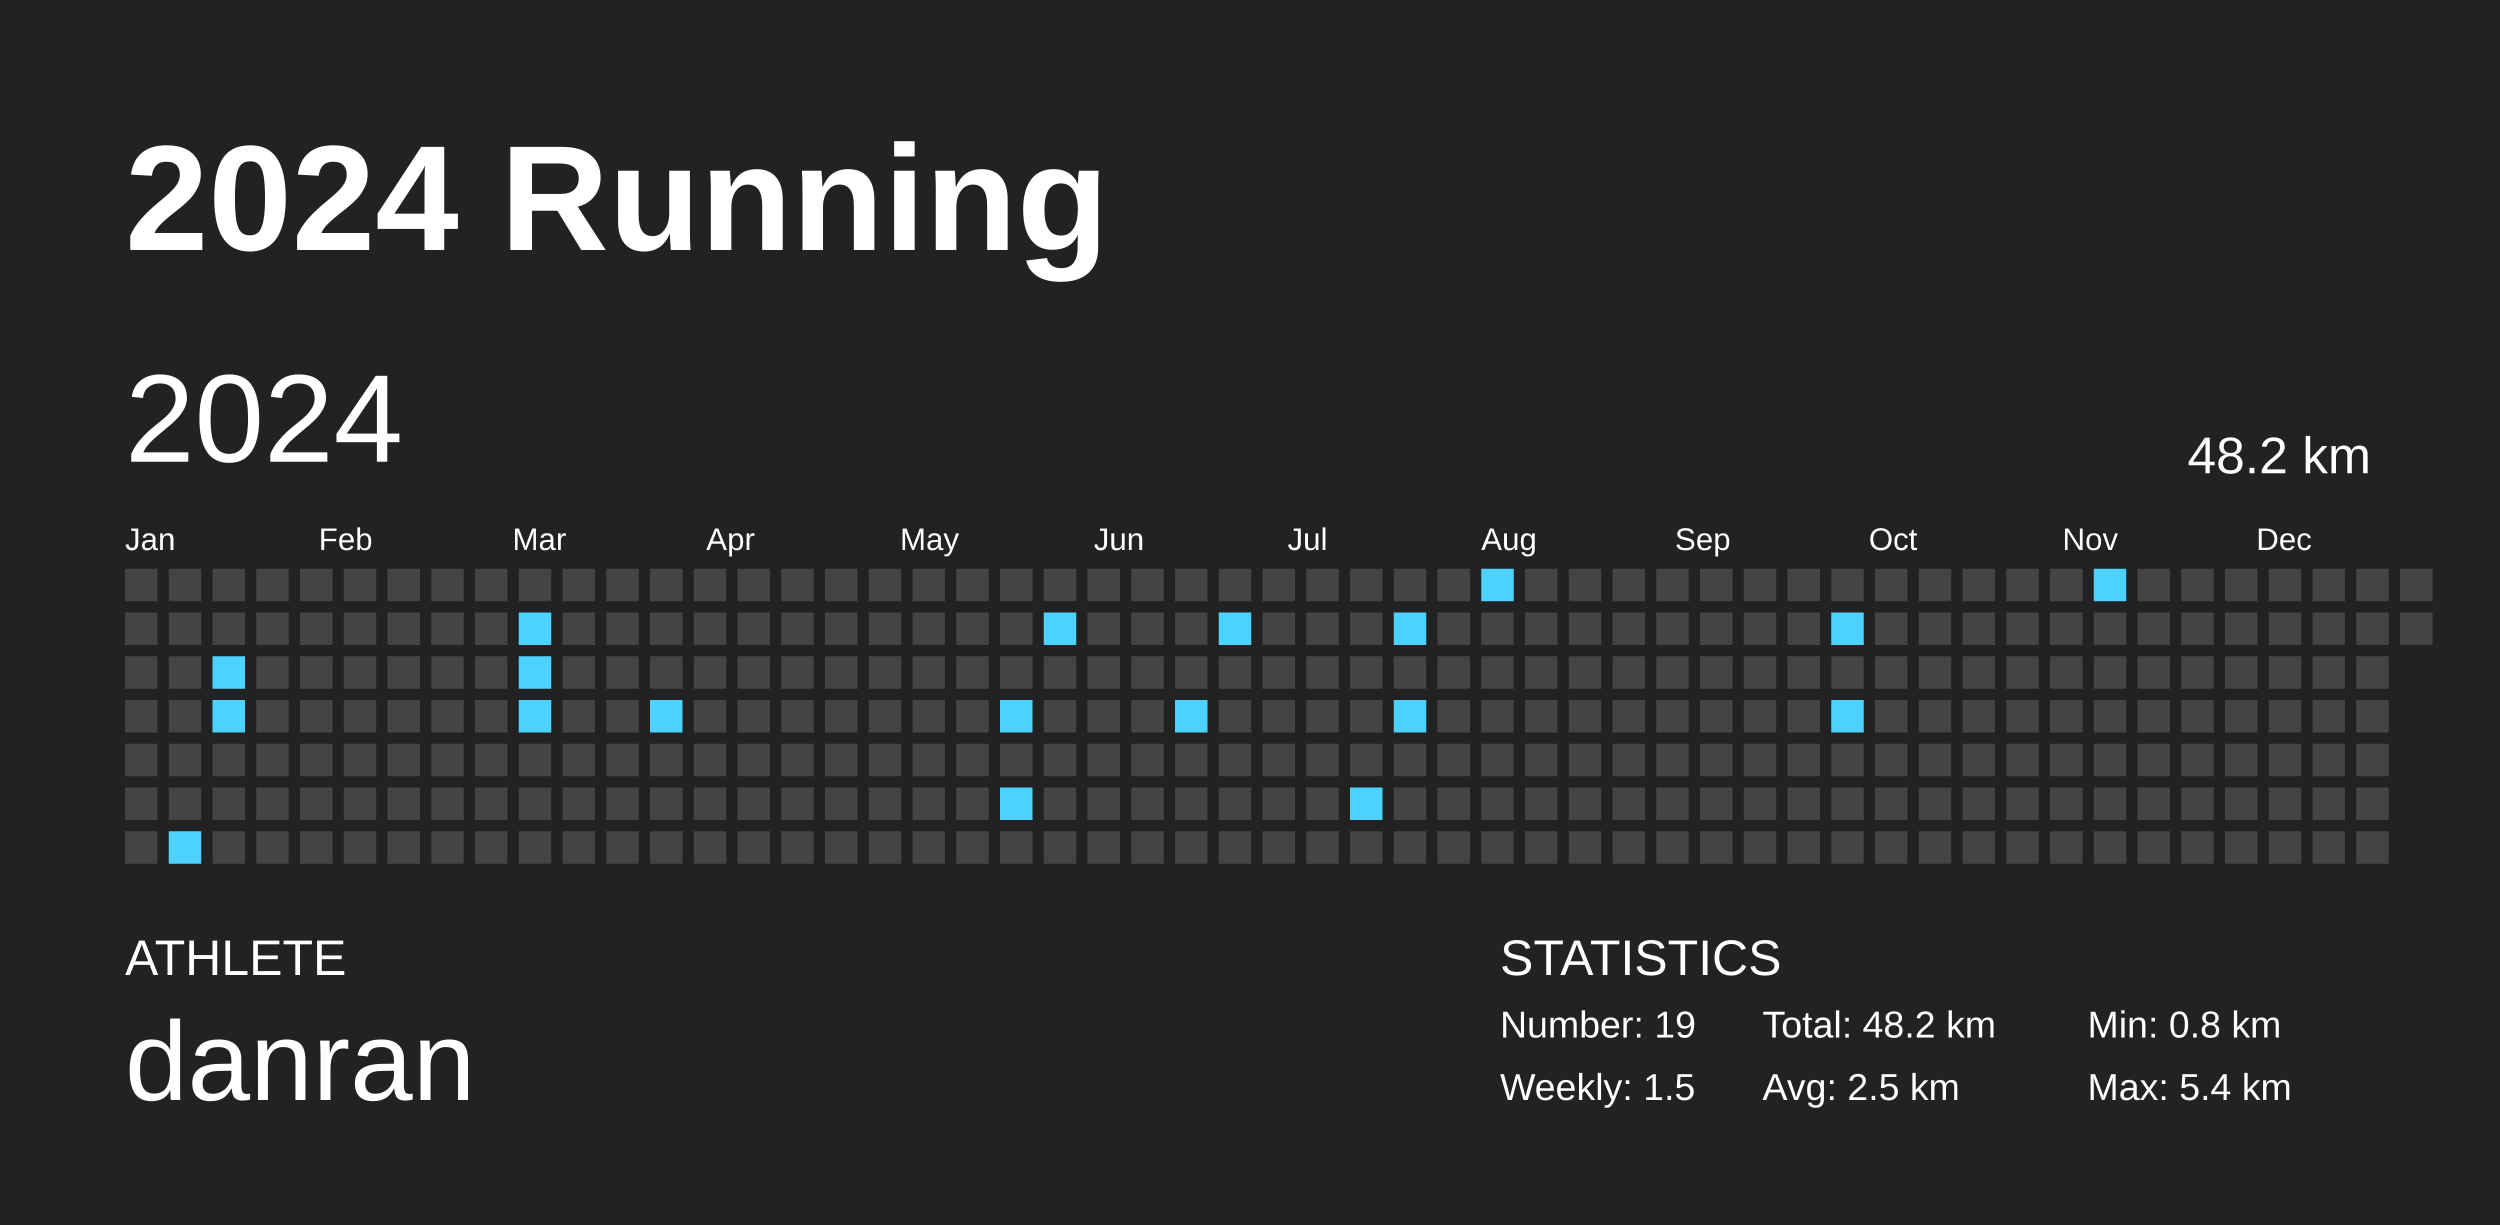
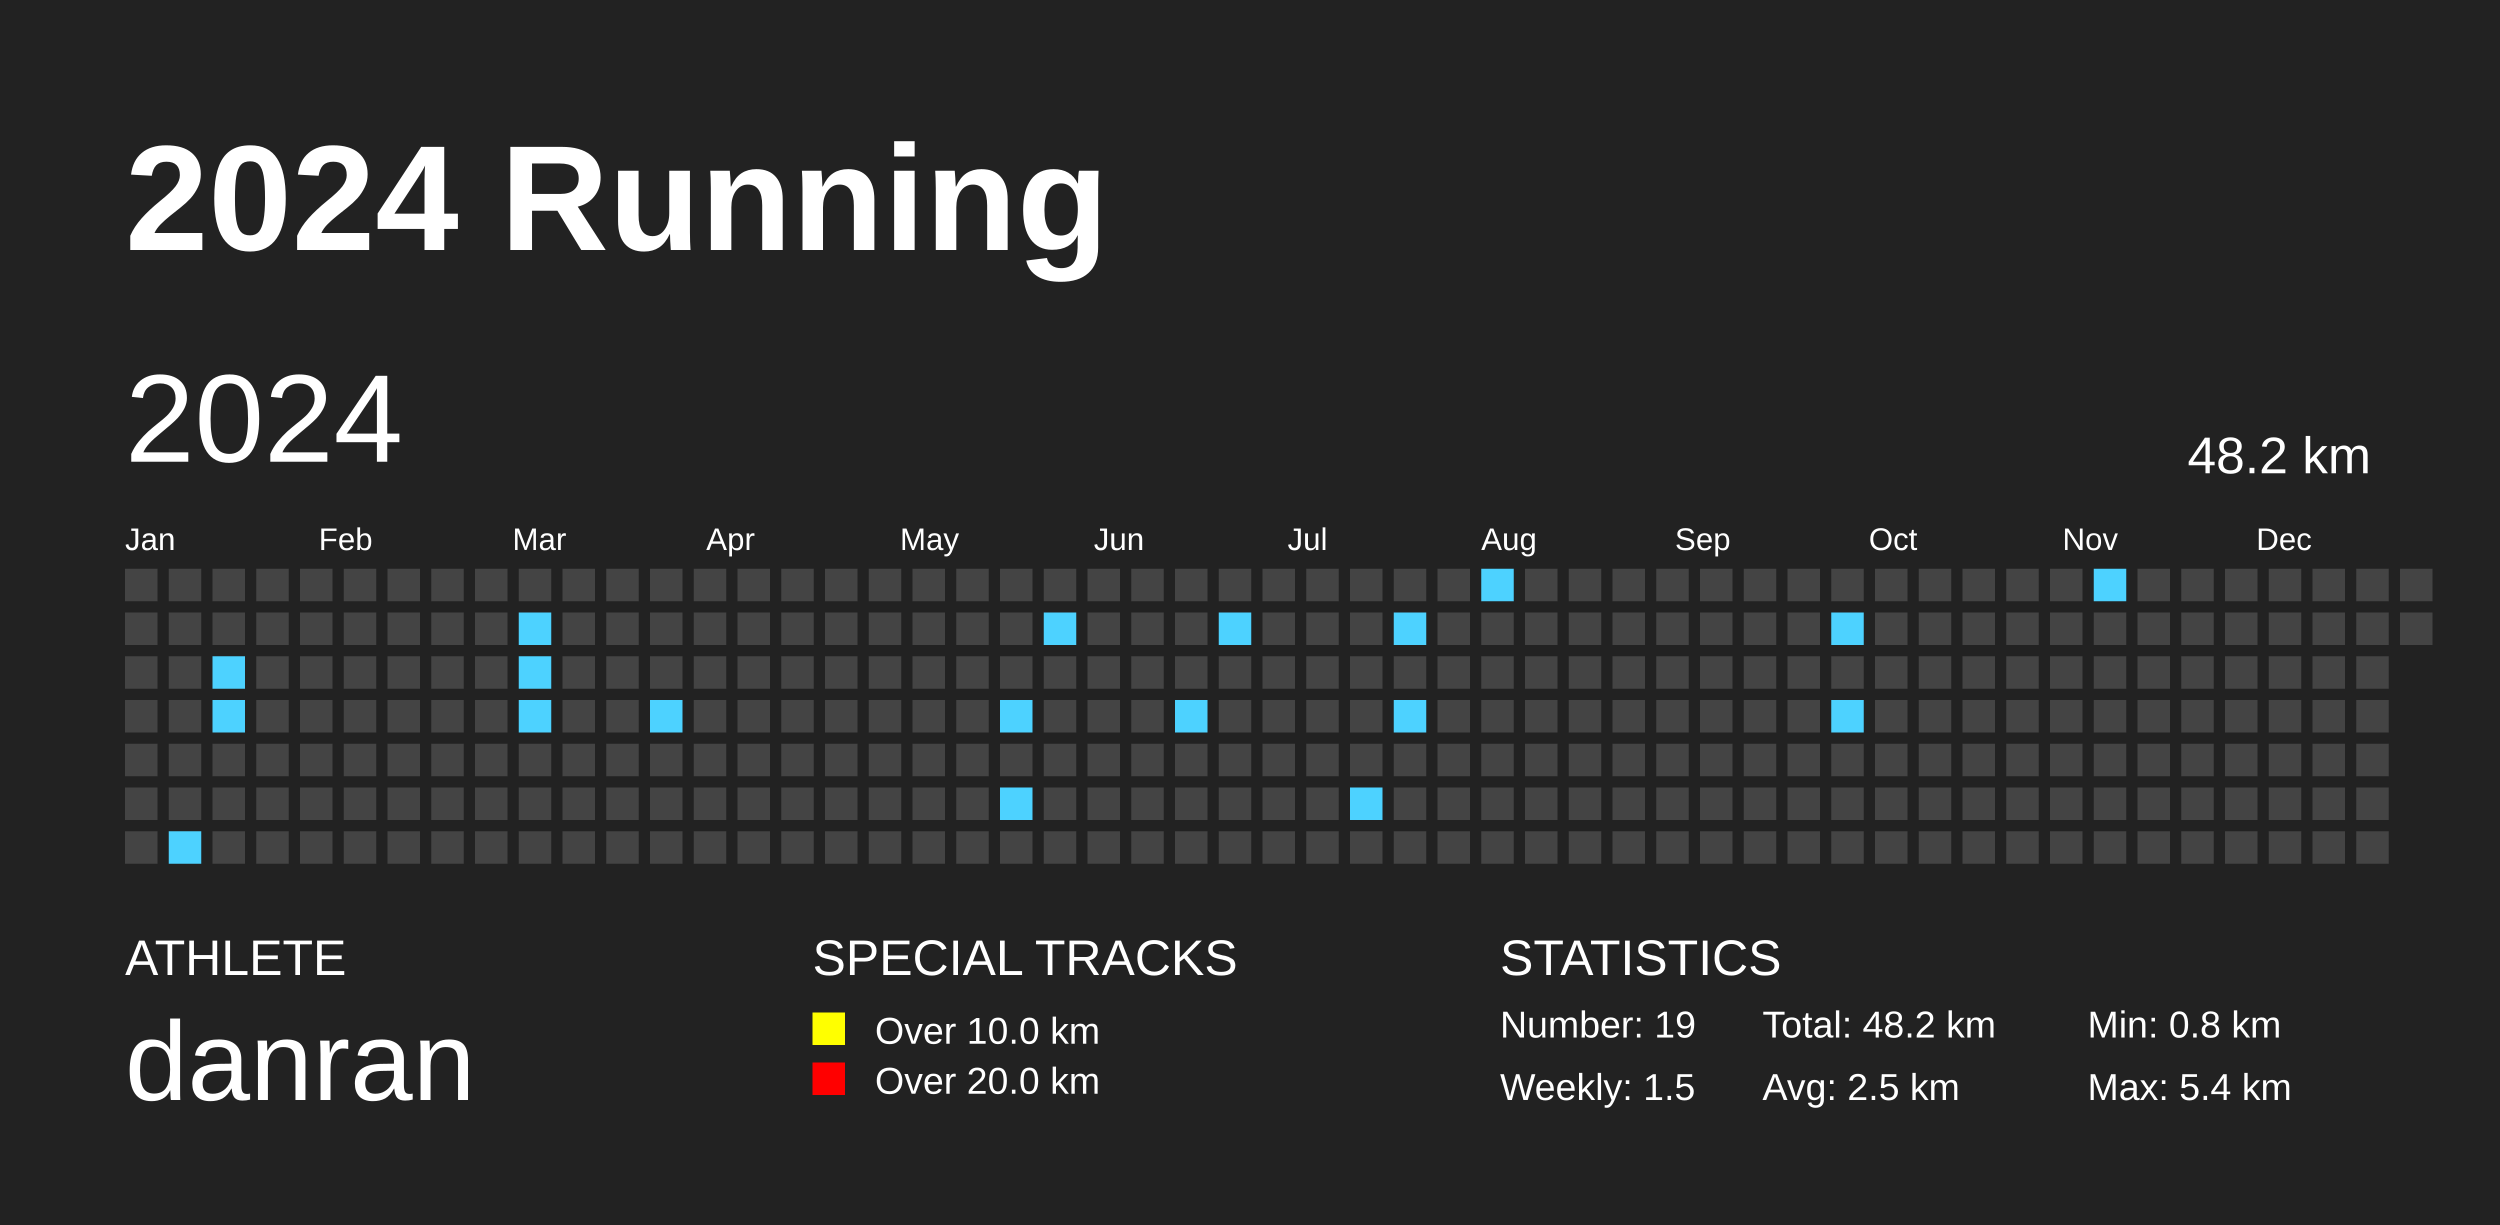
<svg xmlns="http://www.w3.org/2000/svg" baseProfile="full" height="98mm" version="1.1" viewBox="0,0,200,98" width="200mm">
  <defs />
  <rect fill="#222222" height="98" width="200" x="0" y="0" />
  <text fill="#FFFFFF" style="font-size:12px; font-family:Arial; font-weight:bold;" x="10" y="20">2024 Running</text>
  <text fill="#FFFFFF" style="font-size:4px; font-family:Arial" x="10" y="78">ATHLETE</text>
  <text fill="#FFFFFF" style="font-size:9px; font-family:Arial" x="10" y="88">danran</text>
+   <text fill="#FFFFFF" style="font-size:4px; font-family:Arial" x="65" y="78">SPECIAL TRACKS</text>
+   <rect fill="yellow" height="2.6" width="2.6" x="65" y="81" />
+   <text fill="#FFFFFF" style="font-size:3px; font-family:Arial" x="70" y="83.5">Over 10.0 km</text>
+   <rect fill="red" height="2.6" width="2.6" x="65" y="85" />
+   <text fill="#FFFFFF" style="font-size:3px; font-family:Arial" x="70" y="87.5">Over 20.0 km</text>
  <text fill="#FFFFFF" style="font-size:4px; font-family:Arial" x="120" y="78">STATISTICS</text>
  <text fill="#FFFFFF" style="font-size:3px; font-family:Arial" x="120" y="83">Number: 19</text>
  <text fill="#FFFFFF" style="font-size:3px; font-family:Arial" x="120" y="88">Weekly: 1.5</text>
  <text fill="#FFFFFF" style="font-size:3px; font-family:Arial" x="141" y="83">Total: 48.2 km</text>
  <text fill="#FFFFFF" style="font-size:3px; font-family:Arial" x="141" y="88">Avg: 2.5 km</text>
  <text fill="#FFFFFF" style="font-size:3px; font-family:Arial" x="167" y="83">Min: 0.8 km</text>
  <text fill="#FFFFFF" style="font-size:3px; font-family:Arial" x="167" y="88">Max: 5.4 km</text>
  <text dominant-baseline="hanging" fill="#FFFFFF" style="font-size:10.0px; font-family:Arial;" x="10" y="30">2024</text>
  <text dominant-baseline="hanging" fill="#FFFFFF" style="font-size:4.125px; font-family:Arial;" x="175" y="35">48.2 km</text>
  <text fill="#FFFFFF" style="font-size:2.5px; font-family:Arial" x="10.0" y="44">Jan</text>
  <text fill="#FFFFFF" style="font-size:2.5px; font-family:Arial" x="25.5" y="44">Feb</text>
  <text fill="#FFFFFF" style="font-size:2.5px; font-family:Arial" x="41.0" y="44">Mar</text>
  <text fill="#FFFFFF" style="font-size:2.5px; font-family:Arial" x="56.5" y="44">Apr</text>
  <text fill="#FFFFFF" style="font-size:2.5px; font-family:Arial" x="72.0" y="44">May</text>
  <text fill="#FFFFFF" style="font-size:2.5px; font-family:Arial" x="87.5" y="44">Jun</text>
  <text fill="#FFFFFF" style="font-size:2.5px; font-family:Arial" x="103.0" y="44">Jul</text>
  <text fill="#FFFFFF" style="font-size:2.5px; font-family:Arial" x="118.5" y="44">Aug</text>
  <text fill="#FFFFFF" style="font-size:2.5px; font-family:Arial" x="134.0" y="44">Sep</text>
  <text fill="#FFFFFF" style="font-size:2.5px; font-family:Arial" x="149.5" y="44">Oct</text>
  <text fill="#FFFFFF" style="font-size:2.5px; font-family:Arial" x="165.0" y="44">Nov</text>
  <text fill="#FFFFFF" style="font-size:2.5px; font-family:Arial" x="180.5" y="44">Dec</text>
  <rect fill="#444444" height="2.6" width="2.6" x="10.0" y="45.5" />
  <rect fill="#444444" height="2.6" width="2.6" x="10.0" y="49.0" />
  <rect fill="#444444" height="2.6" width="2.6" x="10.0" y="52.5" />
  <rect fill="#444444" height="2.6" width="2.6" x="10.0" y="56.0" />
  <rect fill="#444444" height="2.6" width="2.6" x="10.0" y="59.5" />
  <rect fill="#444444" height="2.6" width="2.6" x="10.0" y="63.0" />
  <rect fill="#444444" height="2.6" width="2.6" x="10.0" y="66.5" />
  <rect fill="#444444" height="2.6" width="2.6" x="13.5" y="45.5" />
  <rect fill="#444444" height="2.6" width="2.6" x="13.5" y="49.0" />
  <rect fill="#444444" height="2.6" width="2.6" x="13.5" y="52.5" />
  <rect fill="#444444" height="2.6" width="2.6" x="13.5" y="56.0" />
  <rect fill="#444444" height="2.6" width="2.6" x="13.5" y="59.5" />
  <rect fill="#444444" height="2.6" width="2.6" x="13.5" y="63.0" />
-   <rect fill="#4dd2ff" height="2.6" width="2.6" x="13.5" y="66.5" />
+   <rect fill="#4DD2FF" height="2.6" width="2.6" x="13.5" y="66.5" />
  <rect fill="#444444" height="2.6" width="2.6" x="17.0" y="45.5" />
  <rect fill="#444444" height="2.6" width="2.6" x="17.0" y="49.0" />
-   <rect fill="#4dd2ff" height="2.6" width="2.6" x="17.0" y="52.5" />
-   <rect fill="#4dd2ff" height="2.6" width="2.6" x="17.0" y="56.0" />
+   <rect fill="#4DD2FF" height="2.6" width="2.6" x="17.0" y="52.5" />
+   <rect fill="#4DD2FF" height="2.6" width="2.6" x="17.0" y="56.0" />
  <rect fill="#444444" height="2.6" width="2.6" x="17.0" y="59.5" />
  <rect fill="#444444" height="2.6" width="2.6" x="17.0" y="63.0" />
  <rect fill="#444444" height="2.6" width="2.6" x="17.0" y="66.5" />
  <rect fill="#444444" height="2.6" width="2.6" x="20.5" y="45.5" />
  <rect fill="#444444" height="2.6" width="2.6" x="20.5" y="49.0" />
  <rect fill="#444444" height="2.6" width="2.6" x="20.5" y="52.5" />
  <rect fill="#444444" height="2.6" width="2.6" x="20.5" y="56.0" />
  <rect fill="#444444" height="2.6" width="2.6" x="20.5" y="59.5" />
  <rect fill="#444444" height="2.6" width="2.6" x="20.5" y="63.0" />
  <rect fill="#444444" height="2.6" width="2.6" x="20.5" y="66.5" />
  <rect fill="#444444" height="2.6" width="2.6" x="24.0" y="45.5" />
  <rect fill="#444444" height="2.6" width="2.6" x="24.0" y="49.0" />
  <rect fill="#444444" height="2.6" width="2.6" x="24.0" y="52.5" />
  <rect fill="#444444" height="2.6" width="2.6" x="24.0" y="56.0" />
  <rect fill="#444444" height="2.6" width="2.6" x="24.0" y="59.5" />
  <rect fill="#444444" height="2.6" width="2.6" x="24.0" y="63.0" />
  <rect fill="#444444" height="2.6" width="2.6" x="24.0" y="66.5" />
  <rect fill="#444444" height="2.6" width="2.6" x="27.5" y="45.5" />
  <rect fill="#444444" height="2.6" width="2.6" x="27.5" y="49.0" />
  <rect fill="#444444" height="2.6" width="2.6" x="27.5" y="52.5" />
  <rect fill="#444444" height="2.6" width="2.6" x="27.5" y="56.0" />
  <rect fill="#444444" height="2.6" width="2.6" x="27.5" y="59.5" />
  <rect fill="#444444" height="2.6" width="2.6" x="27.5" y="63.0" />
  <rect fill="#444444" height="2.6" width="2.6" x="27.5" y="66.5" />
  <rect fill="#444444" height="2.6" width="2.6" x="31.0" y="45.5" />
  <rect fill="#444444" height="2.6" width="2.6" x="31.0" y="49.0" />
  <rect fill="#444444" height="2.6" width="2.6" x="31.0" y="52.5" />
  <rect fill="#444444" height="2.6" width="2.6" x="31.0" y="56.0" />
  <rect fill="#444444" height="2.6" width="2.6" x="31.0" y="59.5" />
  <rect fill="#444444" height="2.6" width="2.6" x="31.0" y="63.0" />
  <rect fill="#444444" height="2.6" width="2.6" x="31.0" y="66.5" />
  <rect fill="#444444" height="2.6" width="2.6" x="34.5" y="45.5" />
  <rect fill="#444444" height="2.6" width="2.6" x="34.5" y="49.0" />
  <rect fill="#444444" height="2.6" width="2.6" x="34.5" y="52.5" />
  <rect fill="#444444" height="2.6" width="2.6" x="34.5" y="56.0" />
  <rect fill="#444444" height="2.6" width="2.6" x="34.5" y="59.5" />
  <rect fill="#444444" height="2.6" width="2.6" x="34.5" y="63.0" />
  <rect fill="#444444" height="2.6" width="2.6" x="34.5" y="66.5" />
  <rect fill="#444444" height="2.6" width="2.6" x="38.0" y="45.5" />
  <rect fill="#444444" height="2.6" width="2.6" x="38.0" y="49.0" />
  <rect fill="#444444" height="2.6" width="2.6" x="38.0" y="52.5" />
  <rect fill="#444444" height="2.6" width="2.6" x="38.0" y="56.0" />
  <rect fill="#444444" height="2.6" width="2.6" x="38.0" y="59.5" />
  <rect fill="#444444" height="2.6" width="2.6" x="38.0" y="63.0" />
  <rect fill="#444444" height="2.6" width="2.6" x="38.0" y="66.5" />
  <rect fill="#444444" height="2.6" width="2.6" x="41.5" y="45.5" />
-   <rect fill="#4dd2ff" height="2.6" width="2.6" x="41.5" y="49.0" />
-   <rect fill="#4dd2ff" height="2.6" width="2.6" x="41.5" y="52.5" />
-   <rect fill="#4dd2ff" height="2.6" width="2.6" x="41.5" y="56.0" />
+   <rect fill="#4DD2FF" height="2.6" width="2.6" x="41.5" y="49.0" />
+   <rect fill="#4DD2FF" height="2.6" width="2.6" x="41.5" y="52.5" />
+   <rect fill="#4DD2FF" height="2.6" width="2.6" x="41.5" y="56.0" />
  <rect fill="#444444" height="2.6" width="2.6" x="41.5" y="59.5" />
  <rect fill="#444444" height="2.6" width="2.6" x="41.5" y="63.0" />
  <rect fill="#444444" height="2.6" width="2.6" x="41.5" y="66.5" />
  <rect fill="#444444" height="2.6" width="2.6" x="45.0" y="45.5" />
  <rect fill="#444444" height="2.6" width="2.6" x="45.0" y="49.0" />
  <rect fill="#444444" height="2.6" width="2.6" x="45.0" y="52.5" />
  <rect fill="#444444" height="2.6" width="2.6" x="45.0" y="56.0" />
  <rect fill="#444444" height="2.6" width="2.6" x="45.0" y="59.5" />
  <rect fill="#444444" height="2.6" width="2.6" x="45.0" y="63.0" />
  <rect fill="#444444" height="2.6" width="2.6" x="45.0" y="66.5" />
  <rect fill="#444444" height="2.6" width="2.6" x="48.5" y="45.5" />
  <rect fill="#444444" height="2.6" width="2.6" x="48.5" y="49.0" />
  <rect fill="#444444" height="2.6" width="2.6" x="48.5" y="52.5" />
  <rect fill="#444444" height="2.6" width="2.6" x="48.5" y="56.0" />
  <rect fill="#444444" height="2.6" width="2.6" x="48.5" y="59.5" />
  <rect fill="#444444" height="2.6" width="2.6" x="48.5" y="63.0" />
  <rect fill="#444444" height="2.6" width="2.6" x="48.5" y="66.5" />
  <rect fill="#444444" height="2.6" width="2.6" x="52.0" y="45.5" />
  <rect fill="#444444" height="2.6" width="2.6" x="52.0" y="49.0" />
  <rect fill="#444444" height="2.6" width="2.6" x="52.0" y="52.5" />
-   <rect fill="#4dd2ff" height="2.6" width="2.6" x="52.0" y="56.0" />
+   <rect fill="#4DD2FF" height="2.6" width="2.6" x="52.0" y="56.0" />
  <rect fill="#444444" height="2.6" width="2.6" x="52.0" y="59.5" />
  <rect fill="#444444" height="2.6" width="2.6" x="52.0" y="63.0" />
  <rect fill="#444444" height="2.6" width="2.6" x="52.0" y="66.5" />
  <rect fill="#444444" height="2.6" width="2.6" x="55.5" y="45.5" />
  <rect fill="#444444" height="2.6" width="2.6" x="55.5" y="49.0" />
  <rect fill="#444444" height="2.6" width="2.6" x="55.5" y="52.5" />
  <rect fill="#444444" height="2.6" width="2.6" x="55.5" y="56.0" />
  <rect fill="#444444" height="2.6" width="2.6" x="55.5" y="59.5" />
  <rect fill="#444444" height="2.6" width="2.6" x="55.5" y="63.0" />
  <rect fill="#444444" height="2.6" width="2.6" x="55.5" y="66.5" />
  <rect fill="#444444" height="2.6" width="2.6" x="59.0" y="45.5" />
  <rect fill="#444444" height="2.6" width="2.6" x="59.0" y="49.0" />
  <rect fill="#444444" height="2.6" width="2.6" x="59.0" y="52.5" />
  <rect fill="#444444" height="2.6" width="2.6" x="59.0" y="56.0" />
  <rect fill="#444444" height="2.6" width="2.6" x="59.0" y="59.5" />
  <rect fill="#444444" height="2.6" width="2.6" x="59.0" y="63.0" />
  <rect fill="#444444" height="2.6" width="2.6" x="59.0" y="66.5" />
  <rect fill="#444444" height="2.6" width="2.6" x="62.5" y="45.5" />
  <rect fill="#444444" height="2.6" width="2.6" x="62.5" y="49.0" />
  <rect fill="#444444" height="2.6" width="2.6" x="62.5" y="52.5" />
  <rect fill="#444444" height="2.6" width="2.6" x="62.5" y="56.0" />
  <rect fill="#444444" height="2.6" width="2.6" x="62.5" y="59.5" />
  <rect fill="#444444" height="2.6" width="2.6" x="62.5" y="63.0" />
  <rect fill="#444444" height="2.6" width="2.6" x="62.5" y="66.5" />
  <rect fill="#444444" height="2.6" width="2.6" x="66.0" y="45.5" />
  <rect fill="#444444" height="2.6" width="2.6" x="66.0" y="49.0" />
  <rect fill="#444444" height="2.6" width="2.6" x="66.0" y="52.5" />
  <rect fill="#444444" height="2.6" width="2.6" x="66.0" y="56.0" />
  <rect fill="#444444" height="2.6" width="2.6" x="66.0" y="59.5" />
  <rect fill="#444444" height="2.6" width="2.6" x="66.0" y="63.0" />
  <rect fill="#444444" height="2.6" width="2.6" x="66.0" y="66.5" />
  <rect fill="#444444" height="2.6" width="2.6" x="69.5" y="45.5" />
  <rect fill="#444444" height="2.6" width="2.6" x="69.5" y="49.0" />
  <rect fill="#444444" height="2.6" width="2.6" x="69.5" y="52.5" />
  <rect fill="#444444" height="2.6" width="2.6" x="69.5" y="56.0" />
  <rect fill="#444444" height="2.6" width="2.6" x="69.5" y="59.5" />
  <rect fill="#444444" height="2.6" width="2.6" x="69.5" y="63.0" />
  <rect fill="#444444" height="2.6" width="2.6" x="69.5" y="66.5" />
  <rect fill="#444444" height="2.6" width="2.6" x="73.0" y="45.5" />
  <rect fill="#444444" height="2.6" width="2.6" x="73.0" y="49.0" />
  <rect fill="#444444" height="2.6" width="2.6" x="73.0" y="52.5" />
  <rect fill="#444444" height="2.6" width="2.6" x="73.0" y="56.0" />
  <rect fill="#444444" height="2.6" width="2.6" x="73.0" y="59.5" />
  <rect fill="#444444" height="2.6" width="2.6" x="73.0" y="63.0" />
  <rect fill="#444444" height="2.6" width="2.6" x="73.0" y="66.5" />
  <rect fill="#444444" height="2.6" width="2.6" x="76.5" y="45.5" />
  <rect fill="#444444" height="2.6" width="2.6" x="76.5" y="49.0" />
  <rect fill="#444444" height="2.6" width="2.6" x="76.5" y="52.5" />
  <rect fill="#444444" height="2.6" width="2.6" x="76.5" y="56.0" />
  <rect fill="#444444" height="2.6" width="2.6" x="76.5" y="59.5" />
  <rect fill="#444444" height="2.6" width="2.6" x="76.5" y="63.0" />
  <rect fill="#444444" height="2.6" width="2.6" x="76.5" y="66.5" />
  <rect fill="#444444" height="2.6" width="2.6" x="80.0" y="45.5" />
  <rect fill="#444444" height="2.6" width="2.6" x="80.0" y="49.0" />
  <rect fill="#444444" height="2.6" width="2.6" x="80.0" y="52.5" />
-   <rect fill="#4dd2ff" height="2.6" width="2.6" x="80.0" y="56.0" />
+   <rect fill="#4DD2FF" height="2.6" width="2.6" x="80.0" y="56.0" />
  <rect fill="#444444" height="2.6" width="2.6" x="80.0" y="59.5" />
-   <rect fill="#4dd2ff" height="2.6" width="2.6" x="80.0" y="63.0" />
+   <rect fill="#4DD2FF" height="2.6" width="2.6" x="80.0" y="63.0" />
  <rect fill="#444444" height="2.6" width="2.6" x="80.0" y="66.5" />
  <rect fill="#444444" height="2.6" width="2.6" x="83.5" y="45.5" />
-   <rect fill="#4dd2ff" height="2.6" width="2.6" x="83.5" y="49.0" />
+   <rect fill="#4DD2FF" height="2.6" width="2.6" x="83.5" y="49.0" />
  <rect fill="#444444" height="2.6" width="2.6" x="83.5" y="52.5" />
  <rect fill="#444444" height="2.6" width="2.6" x="83.5" y="56.0" />
  <rect fill="#444444" height="2.6" width="2.6" x="83.5" y="59.5" />
  <rect fill="#444444" height="2.6" width="2.6" x="83.5" y="63.0" />
  <rect fill="#444444" height="2.6" width="2.6" x="83.5" y="66.5" />
  <rect fill="#444444" height="2.6" width="2.6" x="87.0" y="45.5" />
  <rect fill="#444444" height="2.6" width="2.6" x="87.0" y="49.0" />
  <rect fill="#444444" height="2.6" width="2.6" x="87.0" y="52.5" />
  <rect fill="#444444" height="2.6" width="2.6" x="87.0" y="56.0" />
  <rect fill="#444444" height="2.6" width="2.6" x="87.0" y="59.5" />
  <rect fill="#444444" height="2.6" width="2.6" x="87.0" y="63.0" />
  <rect fill="#444444" height="2.6" width="2.6" x="87.0" y="66.5" />
  <rect fill="#444444" height="2.6" width="2.6" x="90.5" y="45.5" />
  <rect fill="#444444" height="2.6" width="2.6" x="90.5" y="49.0" />
  <rect fill="#444444" height="2.6" width="2.6" x="90.5" y="52.5" />
  <rect fill="#444444" height="2.6" width="2.6" x="90.5" y="56.0" />
  <rect fill="#444444" height="2.6" width="2.6" x="90.5" y="59.5" />
  <rect fill="#444444" height="2.6" width="2.6" x="90.5" y="63.0" />
  <rect fill="#444444" height="2.6" width="2.6" x="90.5" y="66.5" />
  <rect fill="#444444" height="2.6" width="2.6" x="94.0" y="45.5" />
  <rect fill="#444444" height="2.6" width="2.6" x="94.0" y="49.0" />
  <rect fill="#444444" height="2.6" width="2.6" x="94.0" y="52.5" />
-   <rect fill="#4dd2ff" height="2.6" width="2.6" x="94.0" y="56.0" />
+   <rect fill="#4DD2FF" height="2.6" width="2.6" x="94.0" y="56.0" />
  <rect fill="#444444" height="2.6" width="2.6" x="94.0" y="59.5" />
  <rect fill="#444444" height="2.6" width="2.6" x="94.0" y="63.0" />
  <rect fill="#444444" height="2.6" width="2.6" x="94.0" y="66.5" />
  <rect fill="#444444" height="2.6" width="2.6" x="97.5" y="45.5" />
-   <rect fill="#4dd2ff" height="2.6" width="2.6" x="97.5" y="49.0" />
+   <rect fill="#4DD2FF" height="2.6" width="2.6" x="97.5" y="49.0" />
  <rect fill="#444444" height="2.6" width="2.6" x="97.5" y="52.5" />
  <rect fill="#444444" height="2.6" width="2.6" x="97.5" y="56.0" />
  <rect fill="#444444" height="2.6" width="2.6" x="97.5" y="59.5" />
  <rect fill="#444444" height="2.6" width="2.6" x="97.5" y="63.0" />
  <rect fill="#444444" height="2.6" width="2.6" x="97.5" y="66.5" />
  <rect fill="#444444" height="2.6" width="2.6" x="101.0" y="45.5" />
  <rect fill="#444444" height="2.6" width="2.6" x="101.0" y="49.0" />
  <rect fill="#444444" height="2.6" width="2.6" x="101.0" y="52.5" />
  <rect fill="#444444" height="2.6" width="2.6" x="101.0" y="56.0" />
  <rect fill="#444444" height="2.6" width="2.6" x="101.0" y="59.5" />
  <rect fill="#444444" height="2.6" width="2.6" x="101.0" y="63.0" />
  <rect fill="#444444" height="2.6" width="2.6" x="101.0" y="66.5" />
  <rect fill="#444444" height="2.6" width="2.6" x="104.5" y="45.5" />
  <rect fill="#444444" height="2.6" width="2.6" x="104.5" y="49.0" />
  <rect fill="#444444" height="2.6" width="2.6" x="104.5" y="52.5" />
  <rect fill="#444444" height="2.6" width="2.6" x="104.5" y="56.0" />
  <rect fill="#444444" height="2.6" width="2.6" x="104.5" y="59.5" />
  <rect fill="#444444" height="2.6" width="2.6" x="104.5" y="63.0" />
  <rect fill="#444444" height="2.6" width="2.6" x="104.5" y="66.5" />
  <rect fill="#444444" height="2.6" width="2.6" x="108.0" y="45.5" />
  <rect fill="#444444" height="2.6" width="2.6" x="108.0" y="49.0" />
  <rect fill="#444444" height="2.6" width="2.6" x="108.0" y="52.5" />
  <rect fill="#444444" height="2.6" width="2.6" x="108.0" y="56.0" />
  <rect fill="#444444" height="2.6" width="2.6" x="108.0" y="59.5" />
-   <rect fill="#4dd2ff" height="2.6" width="2.6" x="108.0" y="63.0" />
+   <rect fill="#4DD2FF" height="2.6" width="2.6" x="108.0" y="63.0" />
  <rect fill="#444444" height="2.6" width="2.6" x="108.0" y="66.5" />
  <rect fill="#444444" height="2.6" width="2.6" x="111.5" y="45.5" />
-   <rect fill="#4dd2ff" height="2.6" width="2.6" x="111.5" y="49.0" />
+   <rect fill="#4DD2FF" height="2.6" width="2.6" x="111.5" y="49.0" />
  <rect fill="#444444" height="2.6" width="2.6" x="111.5" y="52.5" />
-   <rect fill="#4dd2ff" height="2.6" width="2.6" x="111.5" y="56.0" />
+   <rect fill="#4DD2FF" height="2.6" width="2.6" x="111.5" y="56.0" />
  <rect fill="#444444" height="2.6" width="2.6" x="111.5" y="59.5" />
  <rect fill="#444444" height="2.6" width="2.6" x="111.5" y="63.0" />
  <rect fill="#444444" height="2.6" width="2.6" x="111.5" y="66.5" />
  <rect fill="#444444" height="2.6" width="2.6" x="115.0" y="45.5" />
  <rect fill="#444444" height="2.6" width="2.6" x="115.0" y="49.0" />
  <rect fill="#444444" height="2.6" width="2.6" x="115.0" y="52.5" />
  <rect fill="#444444" height="2.6" width="2.6" x="115.0" y="56.0" />
  <rect fill="#444444" height="2.6" width="2.6" x="115.0" y="59.5" />
  <rect fill="#444444" height="2.6" width="2.6" x="115.0" y="63.0" />
  <rect fill="#444444" height="2.6" width="2.6" x="115.0" y="66.5" />
-   <rect fill="#4dd2ff" height="2.6" width="2.6" x="118.5" y="45.5" />
+   <rect fill="#4DD2FF" height="2.6" width="2.6" x="118.5" y="45.5" />
  <rect fill="#444444" height="2.6" width="2.6" x="118.5" y="49.0" />
  <rect fill="#444444" height="2.6" width="2.6" x="118.5" y="52.5" />
  <rect fill="#444444" height="2.6" width="2.6" x="118.5" y="56.0" />
  <rect fill="#444444" height="2.6" width="2.6" x="118.5" y="59.5" />
  <rect fill="#444444" height="2.6" width="2.6" x="118.5" y="63.0" />
  <rect fill="#444444" height="2.6" width="2.6" x="118.5" y="66.5" />
  <rect fill="#444444" height="2.6" width="2.6" x="122.0" y="45.5" />
  <rect fill="#444444" height="2.6" width="2.6" x="122.0" y="49.0" />
  <rect fill="#444444" height="2.6" width="2.6" x="122.0" y="52.5" />
  <rect fill="#444444" height="2.6" width="2.6" x="122.0" y="56.0" />
  <rect fill="#444444" height="2.6" width="2.6" x="122.0" y="59.5" />
  <rect fill="#444444" height="2.6" width="2.6" x="122.0" y="63.0" />
  <rect fill="#444444" height="2.6" width="2.6" x="122.0" y="66.5" />
  <rect fill="#444444" height="2.6" width="2.6" x="125.5" y="45.5" />
  <rect fill="#444444" height="2.6" width="2.6" x="125.5" y="49.0" />
  <rect fill="#444444" height="2.6" width="2.6" x="125.5" y="52.5" />
  <rect fill="#444444" height="2.6" width="2.6" x="125.5" y="56.0" />
  <rect fill="#444444" height="2.6" width="2.6" x="125.5" y="59.5" />
  <rect fill="#444444" height="2.6" width="2.6" x="125.5" y="63.0" />
  <rect fill="#444444" height="2.6" width="2.6" x="125.5" y="66.5" />
  <rect fill="#444444" height="2.6" width="2.6" x="129.0" y="45.5" />
  <rect fill="#444444" height="2.6" width="2.6" x="129.0" y="49.0" />
  <rect fill="#444444" height="2.6" width="2.6" x="129.0" y="52.5" />
  <rect fill="#444444" height="2.6" width="2.6" x="129.0" y="56.0" />
  <rect fill="#444444" height="2.6" width="2.6" x="129.0" y="59.5" />
  <rect fill="#444444" height="2.6" width="2.6" x="129.0" y="63.0" />
  <rect fill="#444444" height="2.6" width="2.6" x="129.0" y="66.5" />
  <rect fill="#444444" height="2.6" width="2.6" x="132.5" y="45.5" />
  <rect fill="#444444" height="2.6" width="2.6" x="132.5" y="49.0" />
  <rect fill="#444444" height="2.6" width="2.6" x="132.5" y="52.5" />
  <rect fill="#444444" height="2.6" width="2.6" x="132.5" y="56.0" />
  <rect fill="#444444" height="2.6" width="2.6" x="132.5" y="59.5" />
  <rect fill="#444444" height="2.6" width="2.6" x="132.5" y="63.0" />
  <rect fill="#444444" height="2.6" width="2.6" x="132.5" y="66.5" />
  <rect fill="#444444" height="2.6" width="2.6" x="136.0" y="45.5" />
  <rect fill="#444444" height="2.6" width="2.6" x="136.0" y="49.0" />
  <rect fill="#444444" height="2.6" width="2.6" x="136.0" y="52.5" />
  <rect fill="#444444" height="2.6" width="2.6" x="136.0" y="56.0" />
  <rect fill="#444444" height="2.6" width="2.6" x="136.0" y="59.5" />
  <rect fill="#444444" height="2.6" width="2.6" x="136.0" y="63.0" />
  <rect fill="#444444" height="2.6" width="2.6" x="136.0" y="66.5" />
  <rect fill="#444444" height="2.6" width="2.6" x="139.5" y="45.5" />
  <rect fill="#444444" height="2.6" width="2.6" x="139.5" y="49.0" />
  <rect fill="#444444" height="2.6" width="2.6" x="139.5" y="52.5" />
  <rect fill="#444444" height="2.6" width="2.6" x="139.5" y="56.0" />
  <rect fill="#444444" height="2.6" width="2.6" x="139.5" y="59.5" />
  <rect fill="#444444" height="2.6" width="2.6" x="139.5" y="63.0" />
  <rect fill="#444444" height="2.6" width="2.6" x="139.5" y="66.5" />
  <rect fill="#444444" height="2.6" width="2.6" x="143.0" y="45.5" />
  <rect fill="#444444" height="2.6" width="2.6" x="143.0" y="49.0" />
  <rect fill="#444444" height="2.6" width="2.6" x="143.0" y="52.5" />
  <rect fill="#444444" height="2.6" width="2.6" x="143.0" y="56.0" />
  <rect fill="#444444" height="2.6" width="2.6" x="143.0" y="59.5" />
  <rect fill="#444444" height="2.6" width="2.6" x="143.0" y="63.0" />
  <rect fill="#444444" height="2.6" width="2.6" x="143.0" y="66.5" />
  <rect fill="#444444" height="2.6" width="2.6" x="146.5" y="45.5" />
-   <rect fill="#4dd2ff" height="2.6" width="2.6" x="146.5" y="49.0" />
+   <rect fill="#4DD2FF" height="2.6" width="2.6" x="146.5" y="49.0" />
  <rect fill="#444444" height="2.6" width="2.6" x="146.5" y="52.5" />
-   <rect fill="#4dd2ff" height="2.6" width="2.6" x="146.5" y="56.0" />
+   <rect fill="#4DD2FF" height="2.6" width="2.6" x="146.5" y="56.0" />
  <rect fill="#444444" height="2.6" width="2.6" x="146.5" y="59.5" />
  <rect fill="#444444" height="2.6" width="2.6" x="146.5" y="63.0" />
  <rect fill="#444444" height="2.6" width="2.6" x="146.5" y="66.5" />
  <rect fill="#444444" height="2.6" width="2.6" x="150.0" y="45.5" />
  <rect fill="#444444" height="2.6" width="2.6" x="150.0" y="49.0" />
  <rect fill="#444444" height="2.6" width="2.6" x="150.0" y="52.5" />
  <rect fill="#444444" height="2.6" width="2.6" x="150.0" y="56.0" />
  <rect fill="#444444" height="2.6" width="2.6" x="150.0" y="59.5" />
  <rect fill="#444444" height="2.6" width="2.6" x="150.0" y="63.0" />
  <rect fill="#444444" height="2.6" width="2.6" x="150.0" y="66.5" />
  <rect fill="#444444" height="2.6" width="2.6" x="153.5" y="45.5" />
  <rect fill="#444444" height="2.6" width="2.6" x="153.5" y="49.0" />
  <rect fill="#444444" height="2.6" width="2.6" x="153.5" y="52.5" />
  <rect fill="#444444" height="2.6" width="2.6" x="153.5" y="56.0" />
  <rect fill="#444444" height="2.6" width="2.6" x="153.5" y="59.5" />
  <rect fill="#444444" height="2.6" width="2.6" x="153.5" y="63.0" />
  <rect fill="#444444" height="2.6" width="2.6" x="153.5" y="66.5" />
  <rect fill="#444444" height="2.6" width="2.6" x="157.0" y="45.5" />
  <rect fill="#444444" height="2.6" width="2.6" x="157.0" y="49.0" />
  <rect fill="#444444" height="2.6" width="2.6" x="157.0" y="52.5" />
  <rect fill="#444444" height="2.6" width="2.6" x="157.0" y="56.0" />
  <rect fill="#444444" height="2.6" width="2.6" x="157.0" y="59.5" />
  <rect fill="#444444" height="2.6" width="2.6" x="157.0" y="63.0" />
  <rect fill="#444444" height="2.6" width="2.6" x="157.0" y="66.5" />
  <rect fill="#444444" height="2.6" width="2.6" x="160.5" y="45.5" />
  <rect fill="#444444" height="2.6" width="2.6" x="160.5" y="49.0" />
  <rect fill="#444444" height="2.6" width="2.6" x="160.5" y="52.5" />
  <rect fill="#444444" height="2.6" width="2.6" x="160.5" y="56.0" />
  <rect fill="#444444" height="2.6" width="2.6" x="160.5" y="59.5" />
  <rect fill="#444444" height="2.6" width="2.6" x="160.5" y="63.0" />
  <rect fill="#444444" height="2.6" width="2.6" x="160.5" y="66.5" />
  <rect fill="#444444" height="2.6" width="2.6" x="164.0" y="45.5" />
  <rect fill="#444444" height="2.6" width="2.6" x="164.0" y="49.0" />
  <rect fill="#444444" height="2.6" width="2.6" x="164.0" y="52.5" />
  <rect fill="#444444" height="2.6" width="2.6" x="164.0" y="56.0" />
  <rect fill="#444444" height="2.6" width="2.6" x="164.0" y="59.5" />
  <rect fill="#444444" height="2.6" width="2.6" x="164.0" y="63.0" />
  <rect fill="#444444" height="2.6" width="2.6" x="164.0" y="66.5" />
-   <rect fill="#4dd2ff" height="2.6" width="2.6" x="167.5" y="45.5" />
+   <rect fill="#4DD2FF" height="2.6" width="2.6" x="167.5" y="45.5" />
  <rect fill="#444444" height="2.6" width="2.6" x="167.5" y="49.0" />
  <rect fill="#444444" height="2.6" width="2.6" x="167.5" y="52.5" />
  <rect fill="#444444" height="2.6" width="2.6" x="167.5" y="56.0" />
  <rect fill="#444444" height="2.6" width="2.6" x="167.5" y="59.5" />
  <rect fill="#444444" height="2.6" width="2.6" x="167.5" y="63.0" />
  <rect fill="#444444" height="2.6" width="2.6" x="167.5" y="66.5" />
  <rect fill="#444444" height="2.6" width="2.6" x="171.0" y="45.5" />
  <rect fill="#444444" height="2.6" width="2.6" x="171.0" y="49.0" />
  <rect fill="#444444" height="2.6" width="2.6" x="171.0" y="52.5" />
  <rect fill="#444444" height="2.6" width="2.6" x="171.0" y="56.0" />
  <rect fill="#444444" height="2.6" width="2.6" x="171.0" y="59.5" />
  <rect fill="#444444" height="2.6" width="2.6" x="171.0" y="63.0" />
  <rect fill="#444444" height="2.6" width="2.6" x="171.0" y="66.5" />
  <rect fill="#444444" height="2.6" width="2.6" x="174.5" y="45.5" />
  <rect fill="#444444" height="2.6" width="2.6" x="174.5" y="49.0" />
  <rect fill="#444444" height="2.6" width="2.6" x="174.5" y="52.5" />
  <rect fill="#444444" height="2.6" width="2.6" x="174.5" y="56.0" />
  <rect fill="#444444" height="2.6" width="2.6" x="174.5" y="59.5" />
  <rect fill="#444444" height="2.6" width="2.6" x="174.5" y="63.0" />
  <rect fill="#444444" height="2.6" width="2.6" x="174.5" y="66.5" />
  <rect fill="#444444" height="2.6" width="2.6" x="178.0" y="45.5" />
  <rect fill="#444444" height="2.6" width="2.6" x="178.0" y="49.0" />
  <rect fill="#444444" height="2.6" width="2.6" x="178.0" y="52.5" />
  <rect fill="#444444" height="2.6" width="2.6" x="178.0" y="56.0" />
  <rect fill="#444444" height="2.6" width="2.6" x="178.0" y="59.5" />
  <rect fill="#444444" height="2.6" width="2.6" x="178.0" y="63.0" />
  <rect fill="#444444" height="2.6" width="2.6" x="178.0" y="66.5" />
  <rect fill="#444444" height="2.6" width="2.6" x="181.5" y="45.5" />
  <rect fill="#444444" height="2.6" width="2.6" x="181.5" y="49.0" />
  <rect fill="#444444" height="2.6" width="2.6" x="181.5" y="52.5" />
  <rect fill="#444444" height="2.6" width="2.6" x="181.5" y="56.0" />
  <rect fill="#444444" height="2.6" width="2.6" x="181.5" y="59.5" />
  <rect fill="#444444" height="2.6" width="2.6" x="181.5" y="63.0" />
  <rect fill="#444444" height="2.6" width="2.6" x="181.5" y="66.5" />
  <rect fill="#444444" height="2.6" width="2.6" x="185.0" y="45.5" />
  <rect fill="#444444" height="2.6" width="2.6" x="185.0" y="49.0" />
  <rect fill="#444444" height="2.6" width="2.6" x="185.0" y="52.5" />
  <rect fill="#444444" height="2.6" width="2.6" x="185.0" y="56.0" />
  <rect fill="#444444" height="2.6" width="2.6" x="185.0" y="59.5" />
  <rect fill="#444444" height="2.6" width="2.6" x="185.0" y="63.0" />
  <rect fill="#444444" height="2.6" width="2.6" x="185.0" y="66.5" />
  <rect fill="#444444" height="2.6" width="2.6" x="188.5" y="45.5" />
  <rect fill="#444444" height="2.6" width="2.6" x="188.5" y="49.0" />
  <rect fill="#444444" height="2.6" width="2.6" x="188.5" y="52.5" />
  <rect fill="#444444" height="2.6" width="2.6" x="188.5" y="56.0" />
  <rect fill="#444444" height="2.6" width="2.6" x="188.5" y="59.5" />
  <rect fill="#444444" height="2.6" width="2.6" x="188.5" y="63.0" />
  <rect fill="#444444" height="2.6" width="2.6" x="188.5" y="66.5" />
  <rect fill="#444444" height="2.6" width="2.6" x="192.0" y="45.5" />
  <rect fill="#444444" height="2.6" width="2.6" x="192.0" y="49.0" />
</svg>
